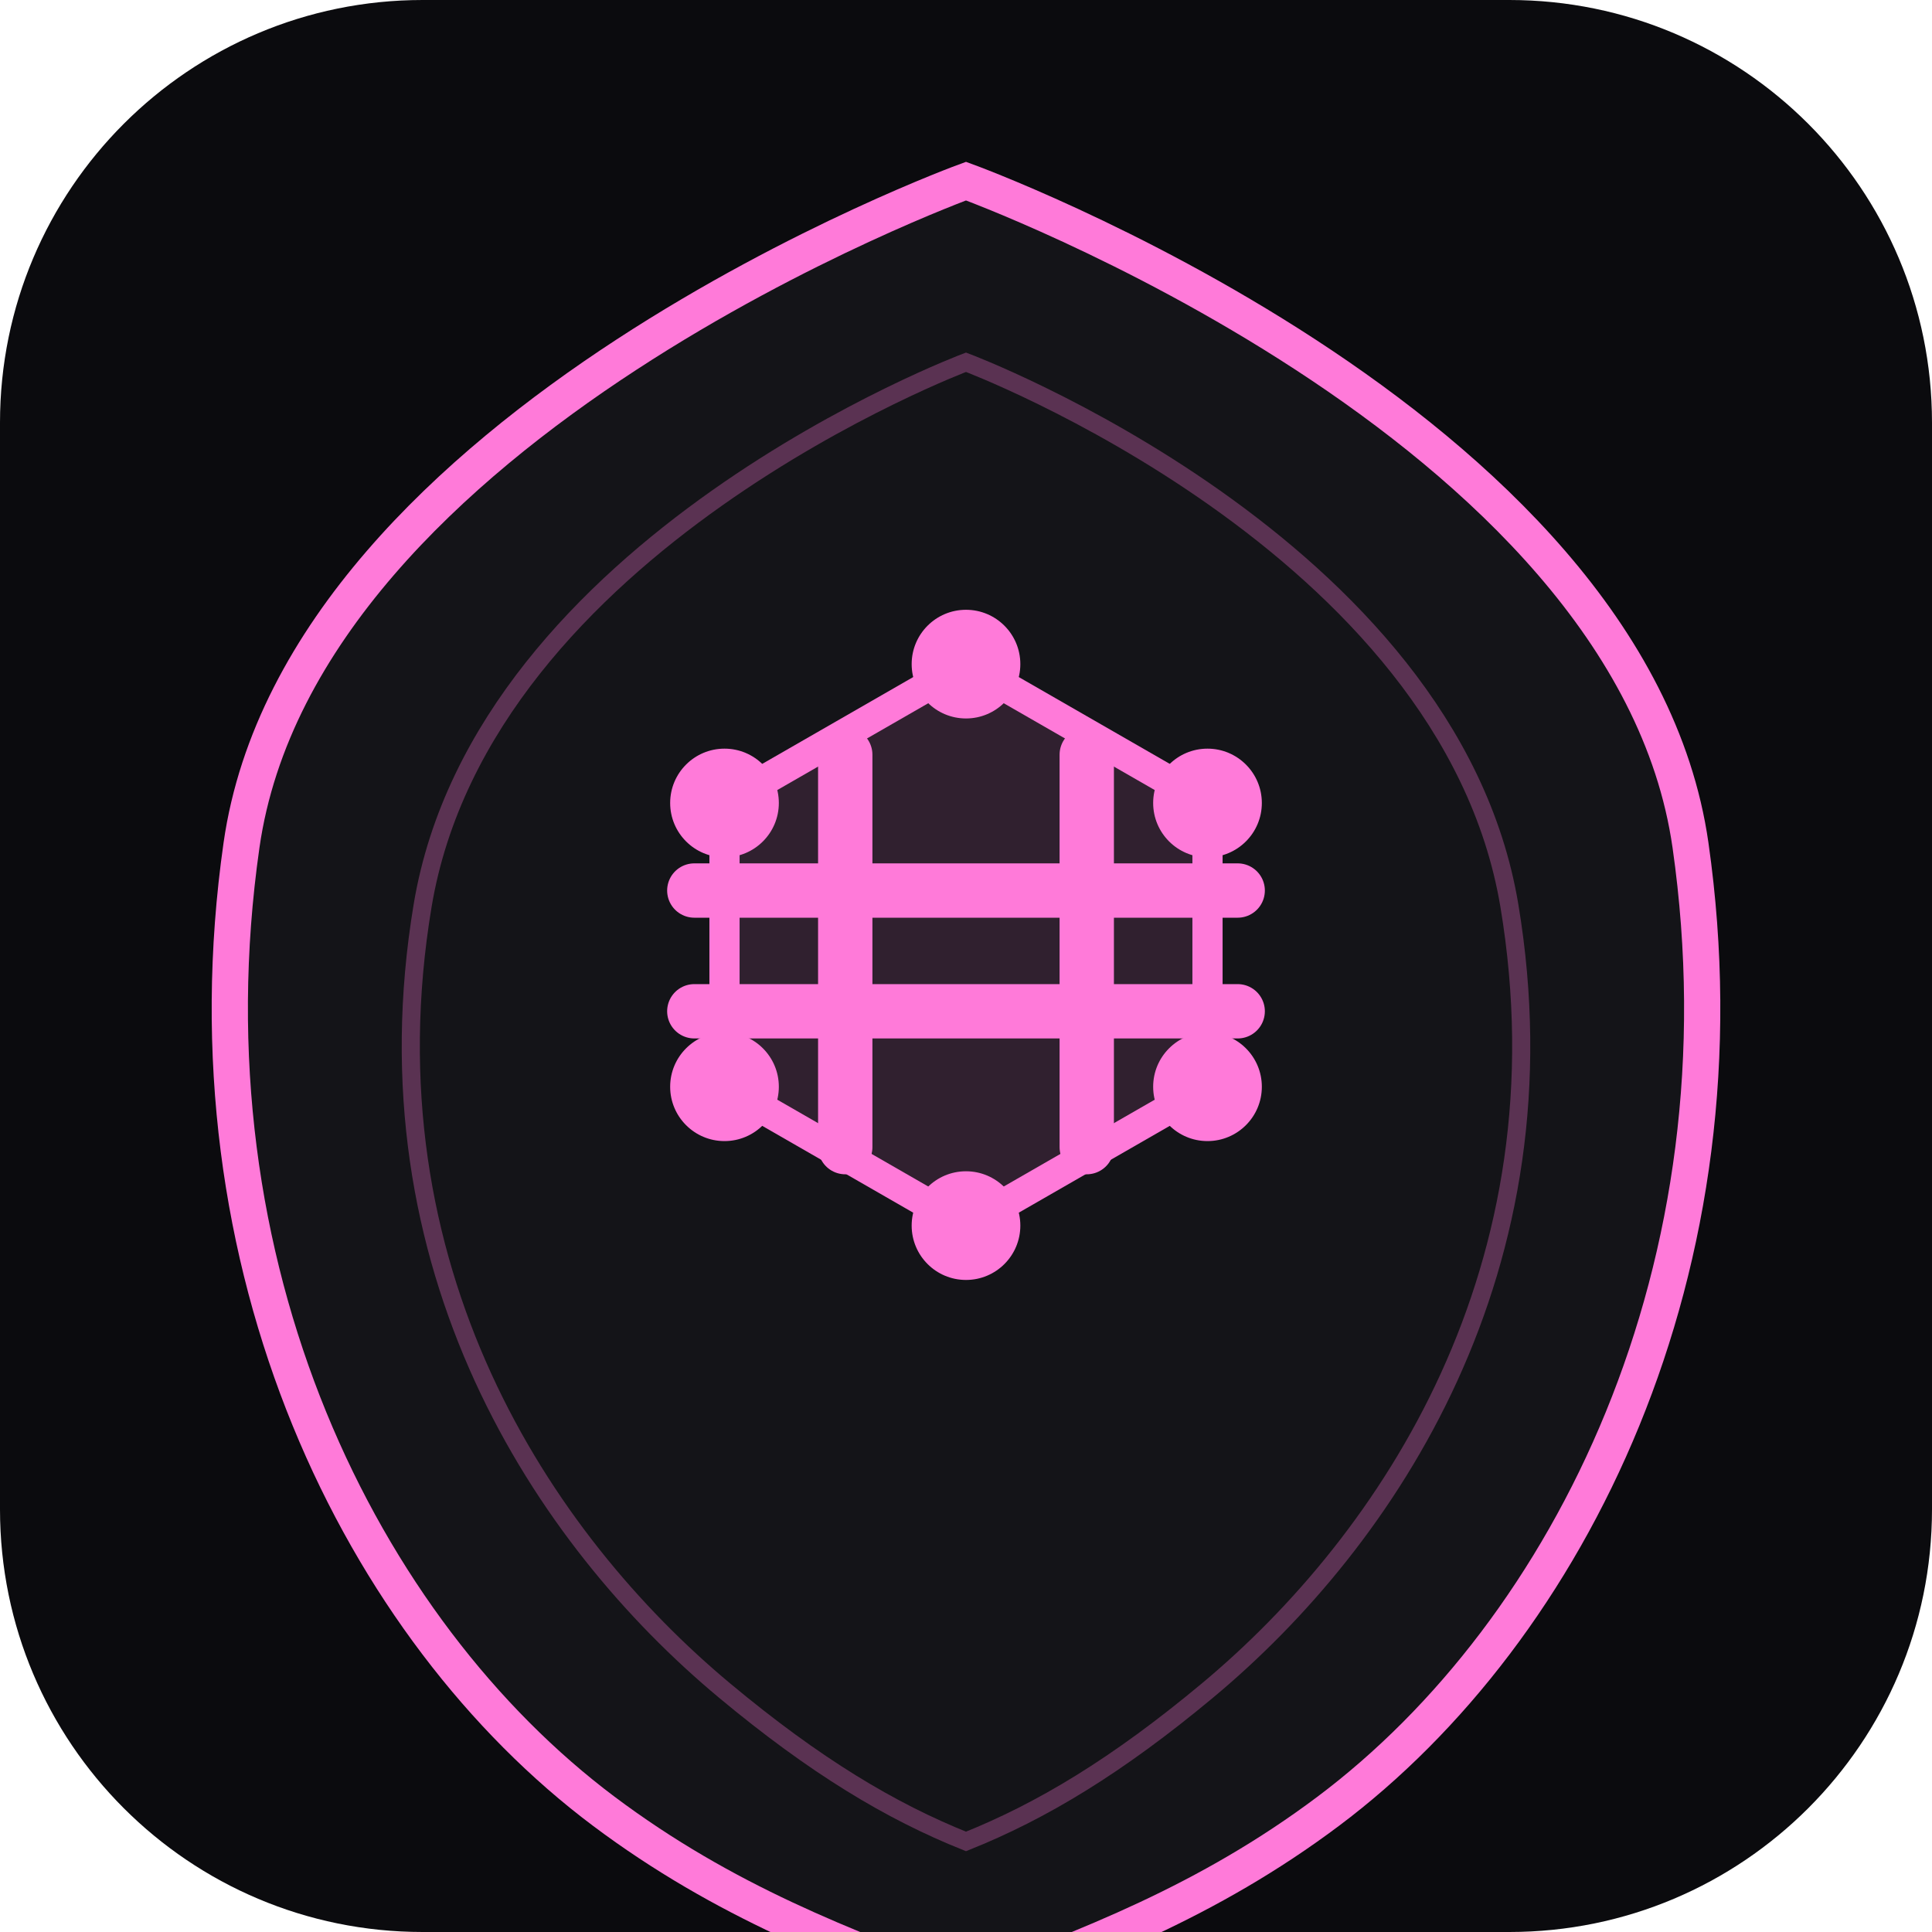
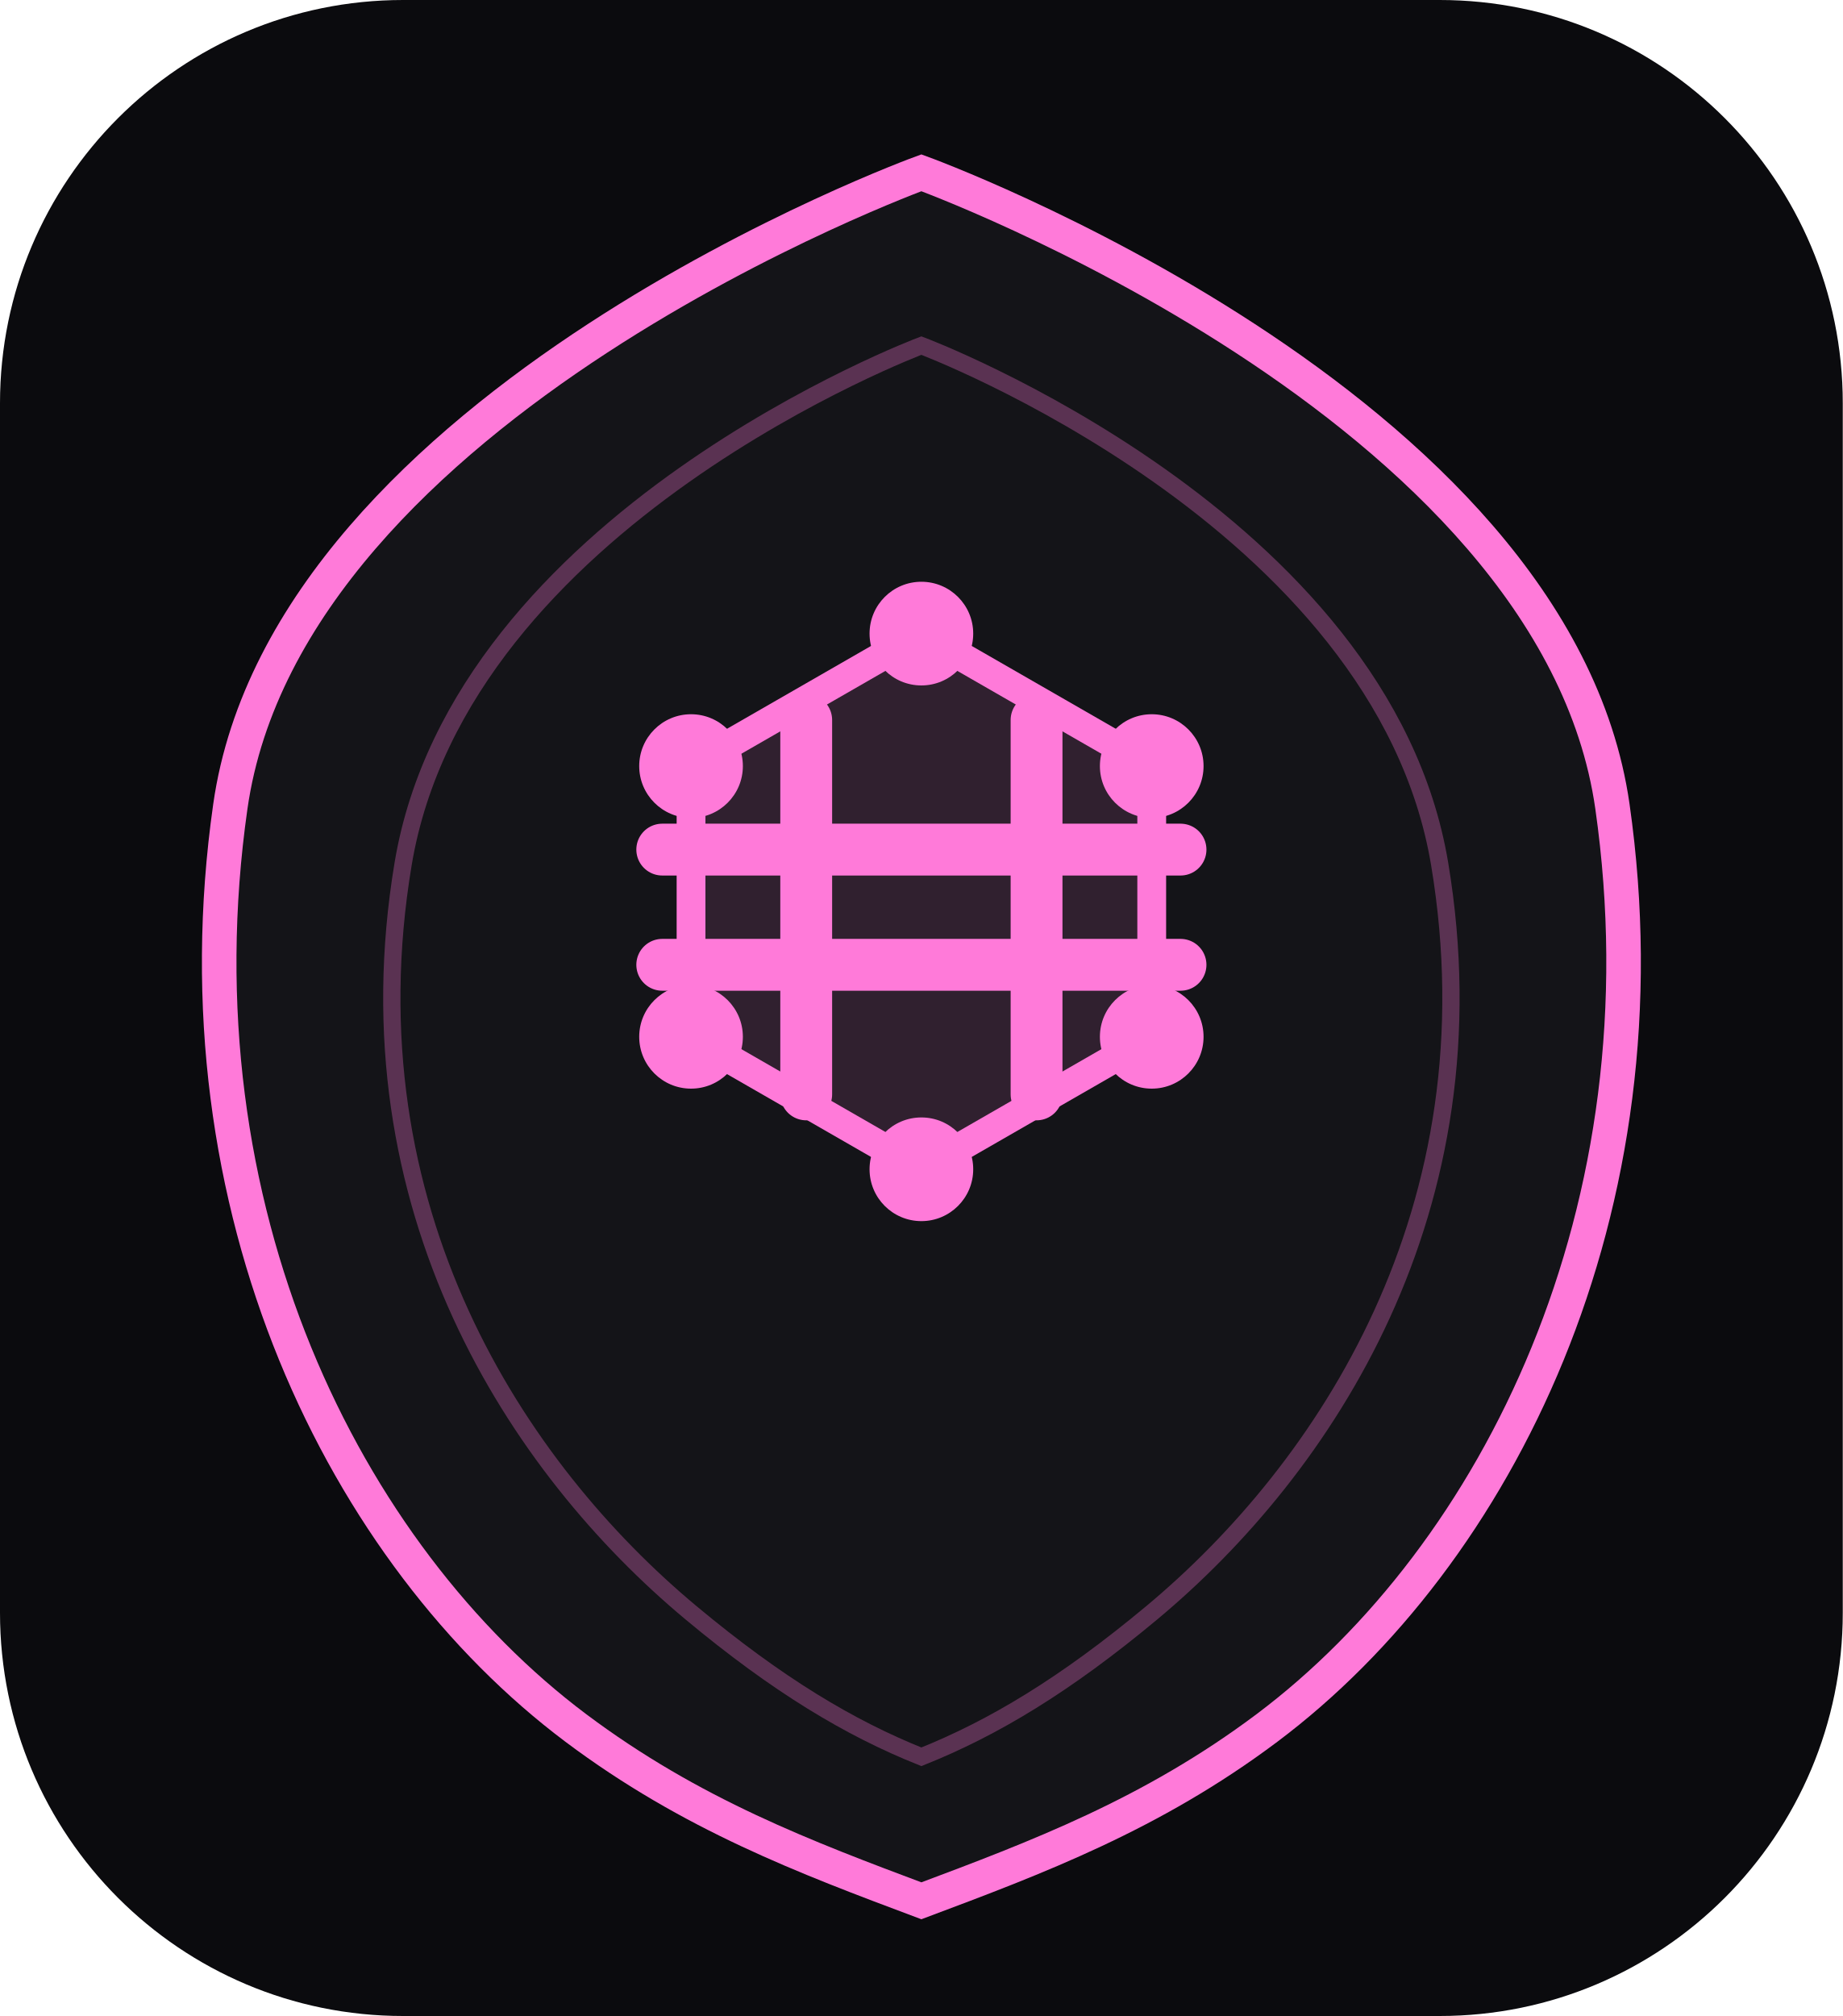
- <svg xmlns="http://www.w3.org/2000/svg" viewBox="0 0 64 64">
-   <rect width="64" height="64" rx="14" fill="#0B0B0E" />
+ <svg xmlns="http://www.w3.org/2000/svg" viewBox="0 0 64 70">
+   <rect width="64" height="70" rx="14" fill="#0B0B0E" />
  <path d="M32 6 C32 6 54 14 56 28 C58 42 52 54 44 60 C40 63 36 64.5 32 66 C28 64.5 24 63 20 60 C12 54 6 42 8 28 C10 14 32 6 32 6Z" fill="#141418" stroke="#FF7AD9" stroke-width="1.2" />
  <path d="M32 12 C32 12 48 18 50 30 C52 42 46 51 40 56 C37 58.5 34.5 60 32 61 C29.5 60 27 58.5 24 56 C18 51 12 42 14 30 C16 18 32 12 32 12Z" fill="none" stroke="#FF7AD9" stroke-width="0.6" opacity="0.3" />
  <polygon points="32,22 40,26.6 40,36 32,40.6 24,36 24,26.6" fill="#FF7AD9" opacity="0.12" />
  <polygon points="32,22 40,26.6 40,36 32,40.6 24,36 24,26.6" fill="none" stroke="#FF7AD9" stroke-width="1" />
  <line x1="28" y1="25" x2="28" y2="38" stroke="#FF7AD9" stroke-width="1.8" stroke-linecap="round" />
  <line x1="36" y1="25" x2="36" y2="38" stroke="#FF7AD9" stroke-width="1.8" stroke-linecap="round" />
  <line x1="23" y1="29.5" x2="41" y2="29.5" stroke="#FF7AD9" stroke-width="1.8" stroke-linecap="round" />
  <line x1="23" y1="33.5" x2="41" y2="33.5" stroke="#FF7AD9" stroke-width="1.8" stroke-linecap="round" />
  <circle cx="32" cy="22" r="1.8" fill="#FF7AD9" />
  <circle cx="40" cy="26.6" r="1.8" fill="#FF7AD9" />
  <circle cx="40" cy="36" r="1.8" fill="#FF7AD9" />
  <circle cx="32" cy="40.6" r="1.8" fill="#FF7AD9" />
  <circle cx="24" cy="36" r="1.8" fill="#FF7AD9" />
  <circle cx="24" cy="26.6" r="1.8" fill="#FF7AD9" />
</svg>
